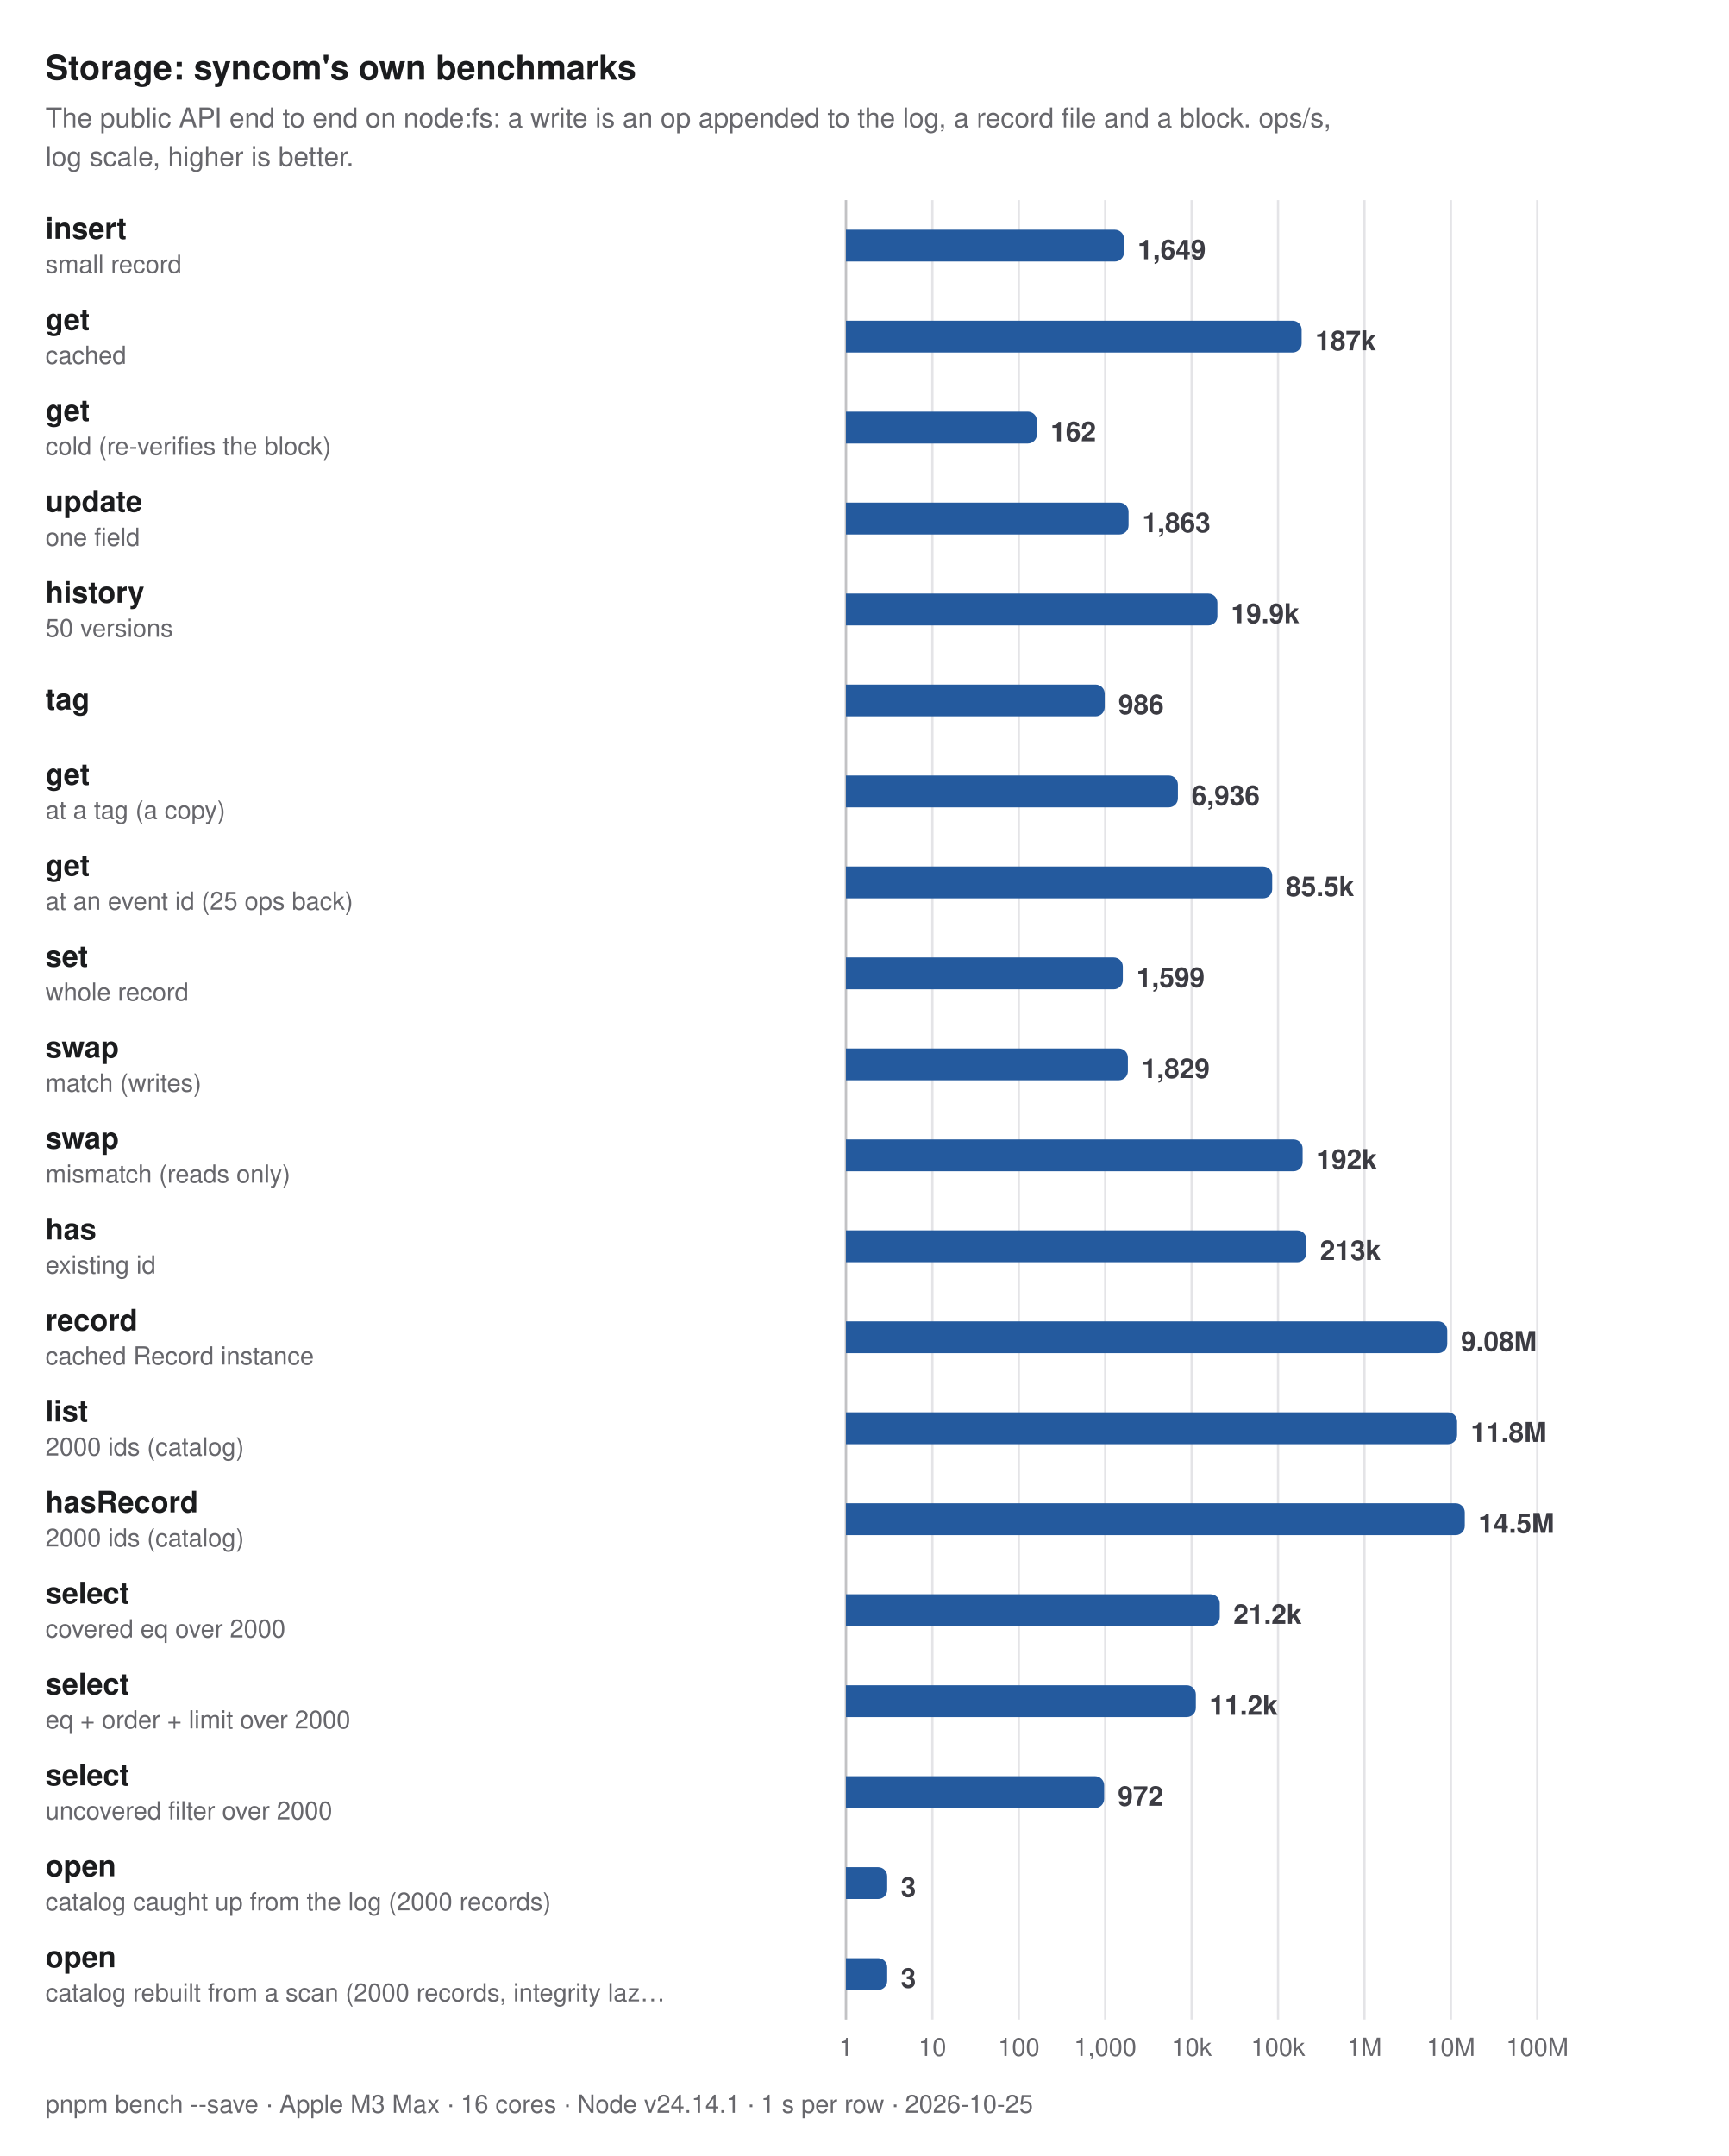
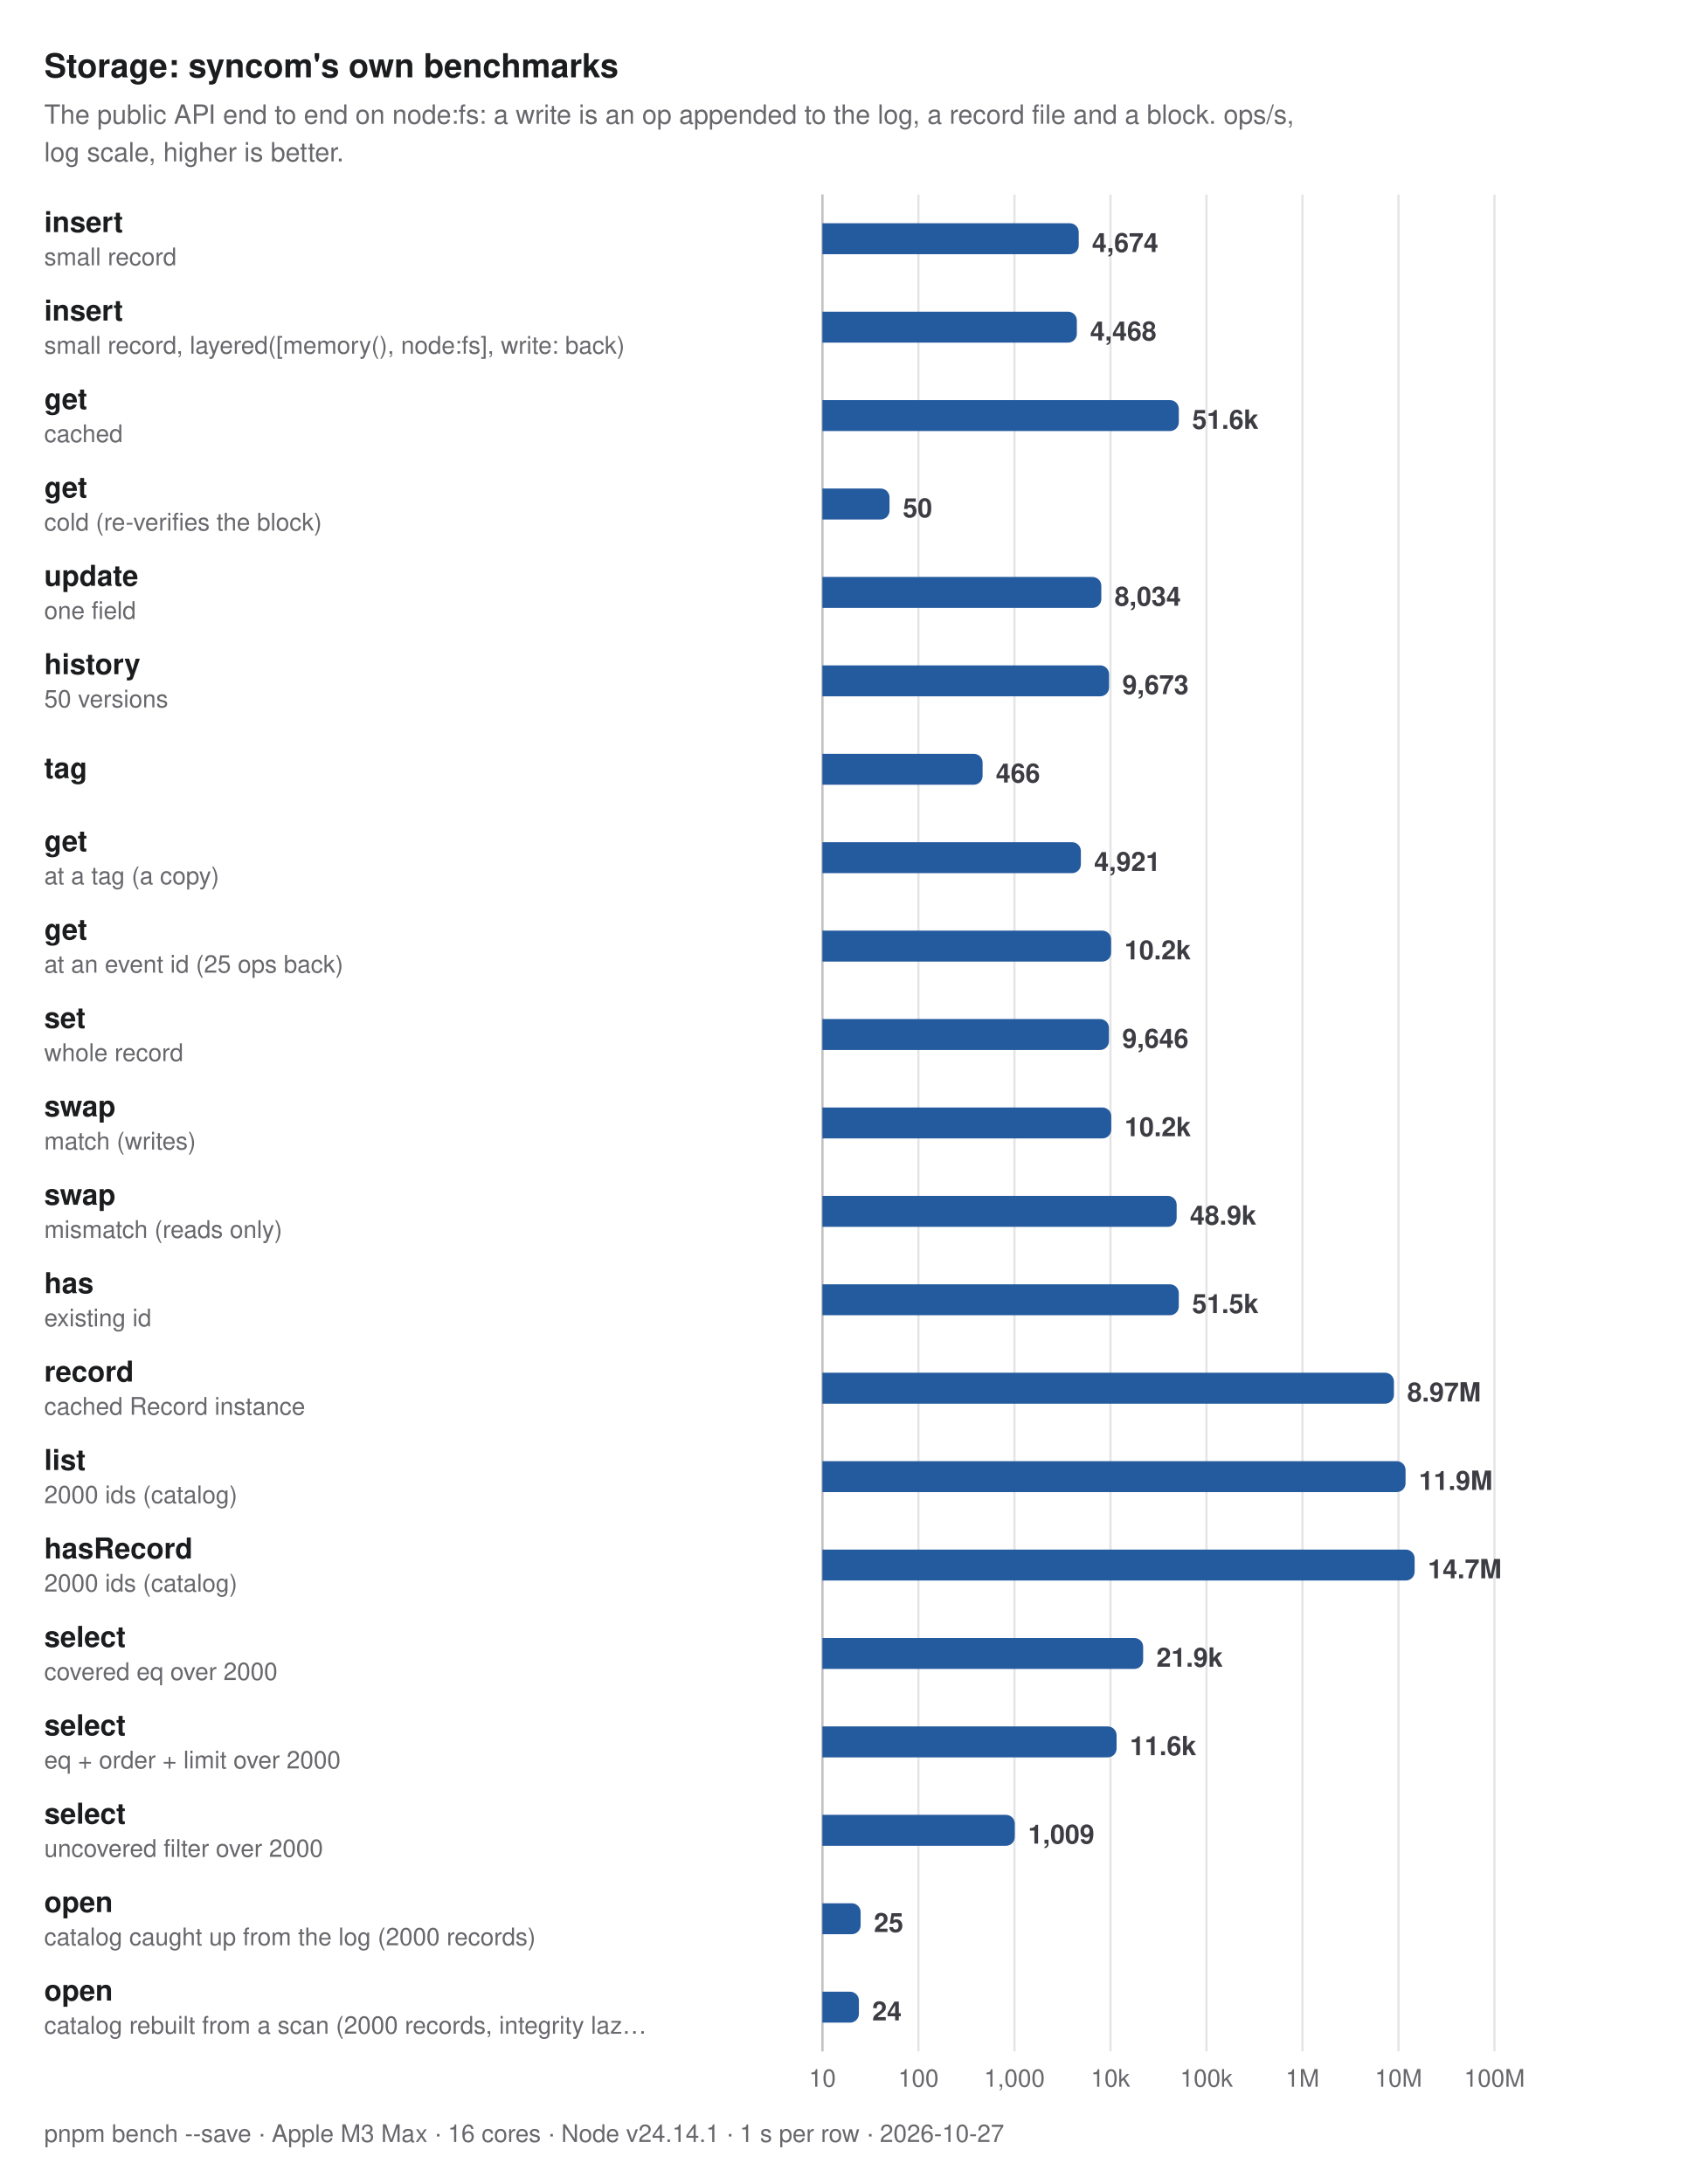
- <svg xmlns="http://www.w3.org/2000/svg" width="760" height="948" viewBox="0 0 760 948" role="img" aria-label="Storage: syncom's own benchmarks. The public API end to end on node:fs: a write is an op appended to the log, a record file and a block. ops/s, log scale, higher is better.">
+ <svg xmlns="http://www.w3.org/2000/svg" width="760" height="988" viewBox="0 0 760 988" role="img" aria-label="Storage: syncom's own benchmarks. The public API end to end on node:fs: a write is an op appended to the log, a record file and a block. ops/s, log scale, higher is better.">
  <style>
  text { font-family: -apple-system, BlinkMacSystemFont, "Segoe UI", Helvetica, Arial, sans-serif; }
  .title { font-size: 15px; font-weight: 700; fill: #1b1c1e; }
  .subtitle, .caption { font-size: 12px; fill: #67676c; }
  .caption { font-size: 11px; }
  .group { font-size: 11px; font-weight: 600; letter-spacing: 0.06em; fill: #67676c; }
  .label { font-size: 13px; font-weight: 600; fill: #1b1c1e; }
  .label.primary, .label.secondary { font-weight: 700; }
  .sublabel { font-size: 11px; fill: #67676c; }
  .value { font-size: 12px; font-weight: 600; fill: #3c3c43; font-variant-numeric: tabular-nums; }
  .value.small { font-size: 10px; }
  .legend { font-size: 11px; fill: #3c3c43; }
  .tick { font-size: 11px; fill: #67676c; font-variant-numeric: tabular-nums; }
  .grid { stroke: #e4e4e7; stroke-width: 1; }
  .axis { stroke: #c2c2c4; stroke-width: 1; }
  .ref { stroke: #67676c; stroke-width: 1; stroke-dasharray: 3 3; }
  .bar { fill: #c4c6cc; }
  .bar.primary { fill: #245a9e; }
  .bar.secondary { fill: #5e9be6; }
  @media (prefers-color-scheme: dark) {
    .title, .label { fill: #dfdfd6; }
    .subtitle, .caption, .group, .sublabel, .tick { fill: #98989f; }
    .value, .legend { fill: #c2c2c4; }
    .grid { stroke: #2e2e32; }
    .axis { stroke: #48484c; }
    .ref { stroke: #98989f; }
    .bar { fill: #46474e; }
    .bar.primary { fill: #8dbcf2; }
    .bar.secondary { fill: #3d7bd0; }
  }
</style>
  <text class="title" x="20" y="35">Storage: syncom's own benchmarks</text>
  <text class="subtitle" x="20" y="56">The public API end to end on node:fs: a write is an op appended to the log, a record file and a block. ops/s,</text>
  <text class="subtitle" x="20" y="73">log scale, higher is better.</text>
-   <line class="grid" x1="372" y1="88" x2="372" y2="888" />
-   <text class="tick" x="372" y="904" text-anchor="middle">1</text>
-   <line class="grid" x1="410" y1="88" x2="410" y2="888" />
-   <text class="tick" x="410" y="904" text-anchor="middle">10</text>
-   <line class="grid" x1="448" y1="88" x2="448" y2="888" />
-   <text class="tick" x="448" y="904" text-anchor="middle">100</text>
-   <line class="grid" x1="486" y1="88" x2="486" y2="888" />
-   <text class="tick" x="486" y="904" text-anchor="middle">1,000</text>
-   <line class="grid" x1="524" y1="88" x2="524" y2="888" />
-   <text class="tick" x="524" y="904" text-anchor="middle">10k</text>
-   <line class="grid" x1="562" y1="88" x2="562" y2="888" />
-   <text class="tick" x="562" y="904" text-anchor="middle">100k</text>
-   <line class="grid" x1="600" y1="88" x2="600" y2="888" />
-   <text class="tick" x="600" y="904" text-anchor="middle">1M</text>
-   <line class="grid" x1="638" y1="88" x2="638" y2="888" />
-   <text class="tick" x="638" y="904" text-anchor="middle">10M</text>
-   <line class="grid" x1="676" y1="88" x2="676" y2="888" />
-   <text class="tick" x="676" y="904" text-anchor="middle">100M</text>
-   <line class="axis" x1="372" y1="88" x2="372" y2="888" />
+   <line class="grid" x1="372" y1="88" x2="372" y2="928" />
+   <text class="tick" x="372" y="944" text-anchor="middle">10</text>
+   <line class="grid" x1="415.429" y1="88" x2="415.429" y2="928" />
+   <text class="tick" x="415.429" y="944" text-anchor="middle">100</text>
+   <line class="grid" x1="458.857" y1="88" x2="458.857" y2="928" />
+   <text class="tick" x="458.857" y="944" text-anchor="middle">1,000</text>
+   <line class="grid" x1="502.286" y1="88" x2="502.286" y2="928" />
+   <text class="tick" x="502.286" y="944" text-anchor="middle">10k</text>
+   <line class="grid" x1="545.714" y1="88" x2="545.714" y2="928" />
+   <text class="tick" x="545.714" y="944" text-anchor="middle">100k</text>
+   <line class="grid" x1="589.143" y1="88" x2="589.143" y2="928" />
+   <text class="tick" x="589.143" y="944" text-anchor="middle">1M</text>
+   <line class="grid" x1="632.571" y1="88" x2="632.571" y2="928" />
+   <text class="tick" x="632.571" y="944" text-anchor="middle">10M</text>
+   <line class="grid" x1="676" y1="88" x2="676" y2="928" />
+   <text class="tick" x="676" y="944" text-anchor="middle">100M</text>
+   <line class="axis" x1="372" y1="88" x2="372" y2="928" />
  <g>
    <text class="label primary" x="20" y="105">insert</text>
    <text class="sublabel" x="20" y="120">small record</text>
-     <path class="bar primary" d="M372,101H490.254A4,4 0 0 1 494.254,105V111A4,4 0 0 1 490.254,115H372Z" />
-     <text class="value" x="500.254" y="114">1,649</text>
+     <path class="bar primary" d="M372,101H483.941A4,4 0 0 1 487.941,105V111A4,4 0 0 1 483.941,115H372Z" />
+     <text class="value" x="493.941" y="114">4,674</text>
  </g>
  <g>
-     <text class="label primary" x="20" y="145">get</text>
-     <text class="sublabel" x="20" y="160">cached</text>
-     <path class="bar primary" d="M372,141H568.371A4,4 0 0 1 572.371,145V151A4,4 0 0 1 568.371,155H372Z" />
-     <text class="value" x="578.371" y="154">187k</text>
+     <text class="label primary" x="20" y="145">insert</text>
+     <text class="sublabel" x="20" y="160">small record, layered([memory(), node:fs], write: back)</text>
+     <path class="bar primary" d="M372,141H483.091A4,4 0 0 1 487.091,145V151A4,4 0 0 1 483.091,155H372Z" />
+     <text class="value" x="493.091" y="154">4,468</text>
  </g>
  <g>
    <text class="label primary" x="20" y="185">get</text>
-     <text class="sublabel" x="20" y="200">cold (re-verifies the block)</text>
-     <path class="bar primary" d="M372,181H451.962A4,4 0 0 1 455.962,185V191A4,4 0 0 1 451.962,195H372Z" />
-     <text class="value" x="461.962" y="194">162</text>
+     <text class="sublabel" x="20" y="200">cached</text>
+     <path class="bar primary" d="M372,181H529.22A4,4 0 0 1 533.22,185V191A4,4 0 0 1 529.22,195H372Z" />
+     <text class="value" x="539.22" y="194">51.6k</text>
  </g>
  <g>
-     <text class="label primary" x="20" y="225">update</text>
-     <text class="sublabel" x="20" y="240">one field</text>
-     <path class="bar primary" d="M372,221H492.268A4,4 0 0 1 496.268,225V231A4,4 0 0 1 492.268,235H372Z" />
-     <text class="value" x="502.268" y="234">1,863</text>
+     <text class="label primary" x="20" y="225">get</text>
+     <text class="sublabel" x="20" y="240">cold (re-verifies the block)</text>
+     <path class="bar primary" d="M372,221H398.355A4,4 0 0 1 402.355,225V231A4,4 0 0 1 398.355,235H372Z" />
+     <text class="value" x="408.355" y="234">50</text>
  </g>
  <g>
-     <text class="label primary" x="20" y="265">history</text>
-     <text class="sublabel" x="20" y="280">50 versions</text>
-     <path class="bar primary" d="M372,261H531.325A4,4 0 0 1 535.325,265V271A4,4 0 0 1 531.325,275H372Z" />
-     <text class="value" x="541.325" y="274">19.9k</text>
+     <text class="label primary" x="20" y="265">update</text>
+     <text class="sublabel" x="20" y="280">one field</text>
+     <path class="bar primary" d="M372,261H494.157A4,4 0 0 1 498.157,265V271A4,4 0 0 1 494.157,275H372Z" />
+     <text class="value" x="504.157" y="274">8,034</text>
  </g>
  <g>
-     <text class="label primary" x="20" y="312">tag</text>
-     <path class="bar primary" d="M372,301H481.767A4,4 0 0 1 485.767,305V311A4,4 0 0 1 481.767,315H372Z" />
-     <text class="value" x="491.767" y="314">986</text>
+     <text class="label primary" x="20" y="305">history</text>
+     <text class="sublabel" x="20" y="320">50 versions</text>
+     <path class="bar primary" d="M372,301H497.659A4,4 0 0 1 501.659,305V311A4,4 0 0 1 497.659,315H372Z" />
+     <text class="value" x="507.659" y="314">9,673</text>
  </g>
  <g>
-     <text class="label primary" x="20" y="345">get</text>
-     <text class="sublabel" x="20" y="360">at a tag (a copy)</text>
-     <path class="bar primary" d="M372,341H513.962A4,4 0 0 1 517.962,345V351A4,4 0 0 1 513.962,355H372Z" />
-     <text class="value" x="523.962" y="354">6,936</text>
+     <text class="label primary" x="20" y="352">tag</text>
+     <path class="bar primary" d="M372,341H440.456A4,4 0 0 1 444.456,345V351A4,4 0 0 1 440.456,355H372Z" />
+     <text class="value" x="450.456" y="354">466</text>
  </g>
  <g>
    <text class="label primary" x="20" y="385">get</text>
-     <text class="sublabel" x="20" y="400">at an event id (25 ops back)</text>
-     <path class="bar primary" d="M372,381H555.423A4,4 0 0 1 559.423,385V391A4,4 0 0 1 555.423,395H372Z" />
-     <text class="value" x="565.423" y="394">85.5k</text>
+     <text class="sublabel" x="20" y="400">at a tag (a copy)</text>
+     <path class="bar primary" d="M372,381H484.912A4,4 0 0 1 488.912,385V391A4,4 0 0 1 484.912,395H372Z" />
+     <text class="value" x="494.912" y="394">4,921</text>
  </g>
  <g>
-     <text class="label primary" x="20" y="425">set</text>
-     <text class="sublabel" x="20" y="440">whole record</text>
-     <path class="bar primary" d="M372,421H489.746A4,4 0 0 1 493.746,425V431A4,4 0 0 1 489.746,435H372Z" />
-     <text class="value" x="499.746" y="434">1,599</text>
+     <text class="label primary" x="20" y="425">get</text>
+     <text class="sublabel" x="20" y="440">at an event id (25 ops back)</text>
+     <path class="bar primary" d="M372,421H498.596A4,4 0 0 1 502.596,425V431A4,4 0 0 1 498.596,435H372Z" />
+     <text class="value" x="508.596" y="434">10.2k</text>
  </g>
  <g>
-     <text class="label primary" x="20" y="465">swap</text>
-     <text class="sublabel" x="20" y="480">match (writes)</text>
-     <path class="bar primary" d="M372,461H491.964A4,4 0 0 1 495.964,465V471A4,4 0 0 1 491.964,475H372Z" />
-     <text class="value" x="501.964" y="474">1,829</text>
+     <text class="label primary" x="20" y="465">set</text>
+     <text class="sublabel" x="20" y="480">whole record</text>
+     <path class="bar primary" d="M372,461H497.606A4,4 0 0 1 501.606,465V471A4,4 0 0 1 497.606,475H372Z" />
+     <text class="value" x="507.606" y="474">9,646</text>
  </g>
  <g>
    <text class="label primary" x="20" y="505">swap</text>
-     <text class="sublabel" x="20" y="520">mismatch (reads only)</text>
-     <path class="bar primary" d="M372,501H568.806A4,4 0 0 1 572.806,505V511A4,4 0 0 1 568.806,515H372Z" />
-     <text class="value" x="578.806" y="514">192k</text>
+     <text class="sublabel" x="20" y="520">match (writes)</text>
+     <path class="bar primary" d="M372,501H498.661A4,4 0 0 1 502.661,505V511A4,4 0 0 1 498.661,515H372Z" />
+     <text class="value" x="508.661" y="514">10.2k</text>
  </g>
  <g>
-     <text class="label primary" x="20" y="545">has</text>
-     <text class="sublabel" x="20" y="560">existing id</text>
-     <path class="bar primary" d="M372,541H570.448A4,4 0 0 1 574.448,545V551A4,4 0 0 1 570.448,555H372Z" />
-     <text class="value" x="580.448" y="554">213k</text>
+     <text class="label primary" x="20" y="545">swap</text>
+     <text class="sublabel" x="20" y="560">mismatch (reads only)</text>
+     <path class="bar primary" d="M372,541H528.236A4,4 0 0 1 532.236,545V551A4,4 0 0 1 528.236,555H372Z" />
+     <text class="value" x="538.236" y="554">48.9k</text>
  </g>
  <g>
-     <text class="label primary" x="20" y="585">record</text>
-     <text class="sublabel" x="20" y="600">cached Record instance</text>
-     <path class="bar primary" d="M372,581H632.405A4,4 0 0 1 636.405,585V591A4,4 0 0 1 632.405,595H372Z" />
-     <text class="value" x="642.405" y="594">9.08M</text>
+     <text class="label primary" x="20" y="585">has</text>
+     <text class="sublabel" x="20" y="600">existing id</text>
+     <path class="bar primary" d="M372,581H529.204A4,4 0 0 1 533.204,585V591A4,4 0 0 1 529.204,595H372Z" />
+     <text class="value" x="539.204" y="594">51.5k</text>
  </g>
  <g>
-     <text class="label primary" x="20" y="625">list</text>
-     <text class="sublabel" x="20" y="640">2000 ids (catalog)</text>
-     <path class="bar primary" d="M372,621H636.731A4,4 0 0 1 640.731,625V631A4,4 0 0 1 636.731,635H372Z" />
-     <text class="value" x="646.731" y="634">11.8M</text>
+     <text class="label primary" x="20" y="625">record</text>
+     <text class="sublabel" x="20" y="640">cached Record instance</text>
+     <path class="bar primary" d="M372,621H626.519A4,4 0 0 1 630.519,625V631A4,4 0 0 1 626.519,635H372Z" />
+     <text class="value" x="636.519" y="634">8.97M</text>
  </g>
  <g>
-     <text class="label primary" x="20" y="665">hasRecord</text>
+     <text class="label primary" x="20" y="665">list</text>
    <text class="sublabel" x="20" y="680">2000 ids (catalog)</text>
-     <path class="bar primary" d="M372,661H640.112A4,4 0 0 1 644.112,665V671A4,4 0 0 1 640.112,675H372Z" />
-     <text class="value" x="650.112" y="674">14.5M</text>
+     <path class="bar primary" d="M372,661H631.776A4,4 0 0 1 635.776,665V671A4,4 0 0 1 631.776,675H372Z" />
+     <text class="value" x="641.776" y="674">11.9M</text>
  </g>
  <g>
-     <text class="label primary" x="20" y="705">select</text>
-     <text class="sublabel" x="20" y="720">covered eq over 2000</text>
-     <path class="bar primary" d="M372,701H532.363A4,4 0 0 1 536.363,705V711A4,4 0 0 1 532.363,715H372Z" />
-     <text class="value" x="542.363" y="714">21.2k</text>
+     <text class="label primary" x="20" y="705">hasRecord</text>
+     <text class="sublabel" x="20" y="720">2000 ids (catalog)</text>
+     <path class="bar primary" d="M372,701H635.88A4,4 0 0 1 639.88,705V711A4,4 0 0 1 635.88,715H372Z" />
+     <text class="value" x="645.88" y="714">14.7M</text>
  </g>
  <g>
    <text class="label primary" x="20" y="745">select</text>
-     <text class="sublabel" x="20" y="760">eq + order + limit over 2000</text>
-     <path class="bar primary" d="M372,741H521.848A4,4 0 0 1 525.848,745V751A4,4 0 0 1 521.848,755H372Z" />
-     <text class="value" x="531.848" y="754">11.2k</text>
+     <text class="sublabel" x="20" y="760">covered eq over 2000</text>
+     <path class="bar primary" d="M372,741H513.084A4,4 0 0 1 517.084,745V751A4,4 0 0 1 513.084,755H372Z" />
+     <text class="value" x="523.084" y="754">21.9k</text>
  </g>
  <g>
    <text class="label primary" x="20" y="785">select</text>
-     <text class="sublabel" x="20" y="800">uncovered filter over 2000</text>
-     <path class="bar primary" d="M372,781H481.531A4,4 0 0 1 485.531,785V791A4,4 0 0 1 481.531,795H372Z" />
-     <text class="value" x="491.531" y="794">972</text>
+     <text class="sublabel" x="20" y="800">eq + order + limit over 2000</text>
+     <path class="bar primary" d="M372,781H501.067A4,4 0 0 1 505.067,785V791A4,4 0 0 1 501.067,795H372Z" />
+     <text class="value" x="511.067" y="794">11.6k</text>
  </g>
  <g>
-     <text class="label primary" x="20" y="825">open</text>
-     <text class="sublabel" x="20" y="840">catalog caught up from the log (2000 records)</text>
-     <path class="bar primary" d="M372,821H386.131A4,4 0 0 1 390.131,825V831A4,4 0 0 1 386.131,835H372Z" />
-     <text class="value" x="396.131" y="834">3</text>
+     <text class="label primary" x="20" y="825">select</text>
+     <text class="sublabel" x="20" y="840">uncovered filter over 2000</text>
+     <path class="bar primary" d="M372,821H455.026A4,4 0 0 1 459.026,825V831A4,4 0 0 1 455.026,835H372Z" />
+     <text class="value" x="465.026" y="834">1,009</text>
  </g>
  <g>
    <text class="label primary" x="20" y="865">open</text>
-     <text class="sublabel" x="20" y="880">catalog rebuilt from a scan (2000 records, integrity laz…</text>
-     <path class="bar primary" d="M372,861H386.131A4,4 0 0 1 390.131,865V871A4,4 0 0 1 386.131,875H372Z" />
-     <text class="value" x="396.131" y="874">3</text>
+     <text class="sublabel" x="20" y="880">catalog caught up from the log (2000 records)</text>
+     <path class="bar primary" d="M372,861H385.282A4,4 0 0 1 389.282,865V871A4,4 0 0 1 385.282,875H372Z" />
+     <text class="value" x="395.282" y="874">25</text>
  </g>
-   <text class="caption" x="20" y="929">pnpm bench --save · Apple M3 Max · 16 cores · Node v24.14.1 · 1 s per row · 2026-10-25</text>
+   <g>
+     <text class="label primary" x="20" y="905">open</text>
+     <text class="sublabel" x="20" y="920">catalog rebuilt from a scan (2000 records, integrity laz…</text>
+     <path class="bar primary" d="M372,901H384.512A4,4 0 0 1 388.512,905V911A4,4 0 0 1 384.512,915H372Z" />
+     <text class="value" x="394.512" y="914">24</text>
+   </g>
+   <text class="caption" x="20" y="969">pnpm bench --save · Apple M3 Max · 16 cores · Node v24.14.1 · 1 s per row · 2026-10-27</text>
</svg>
